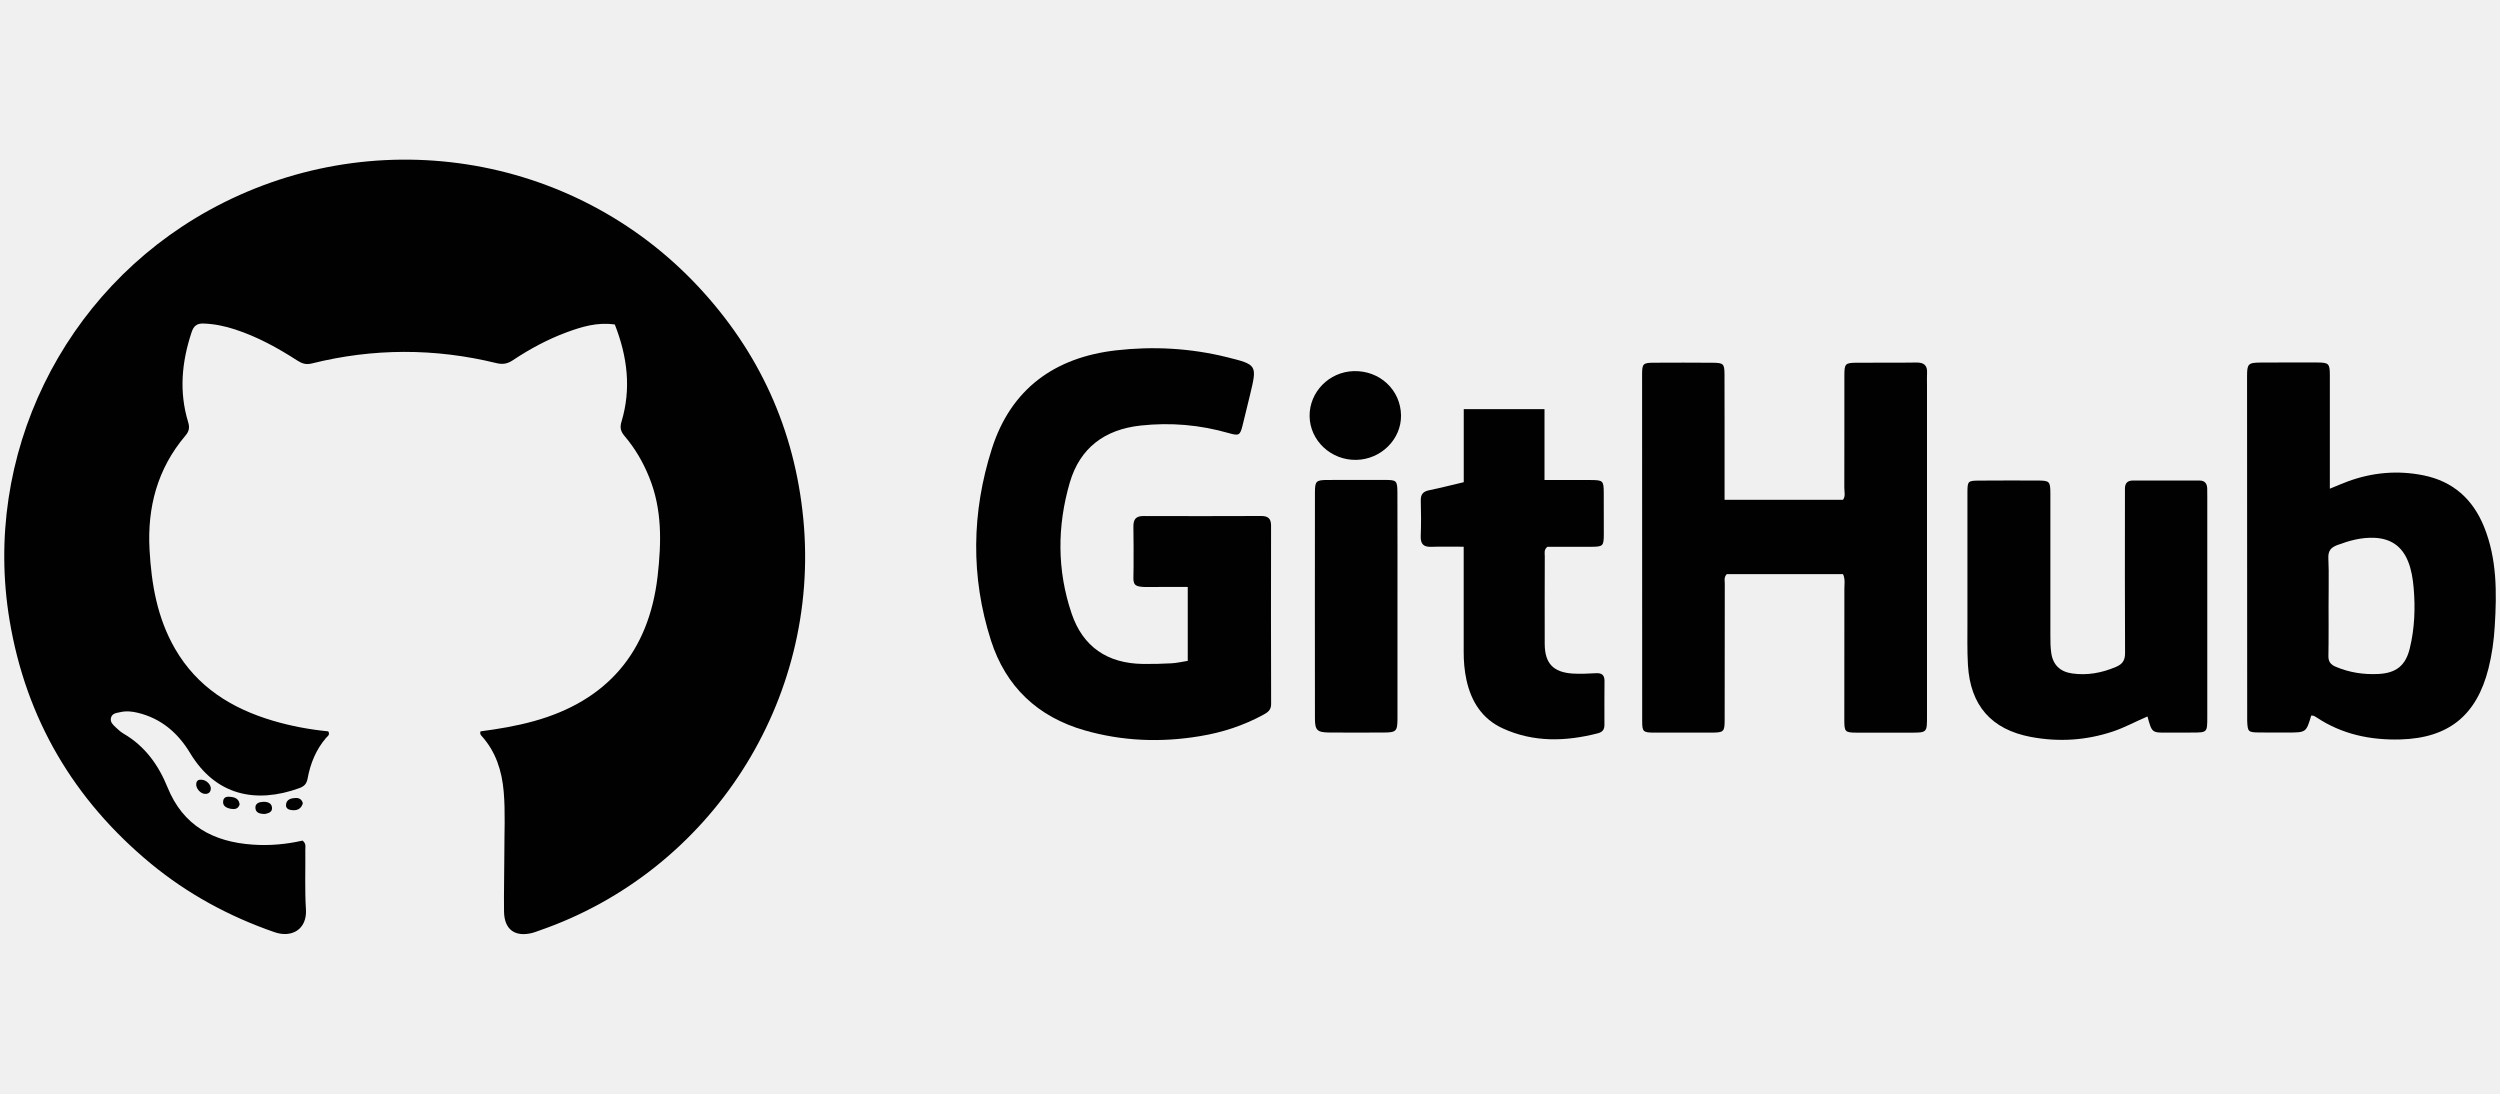
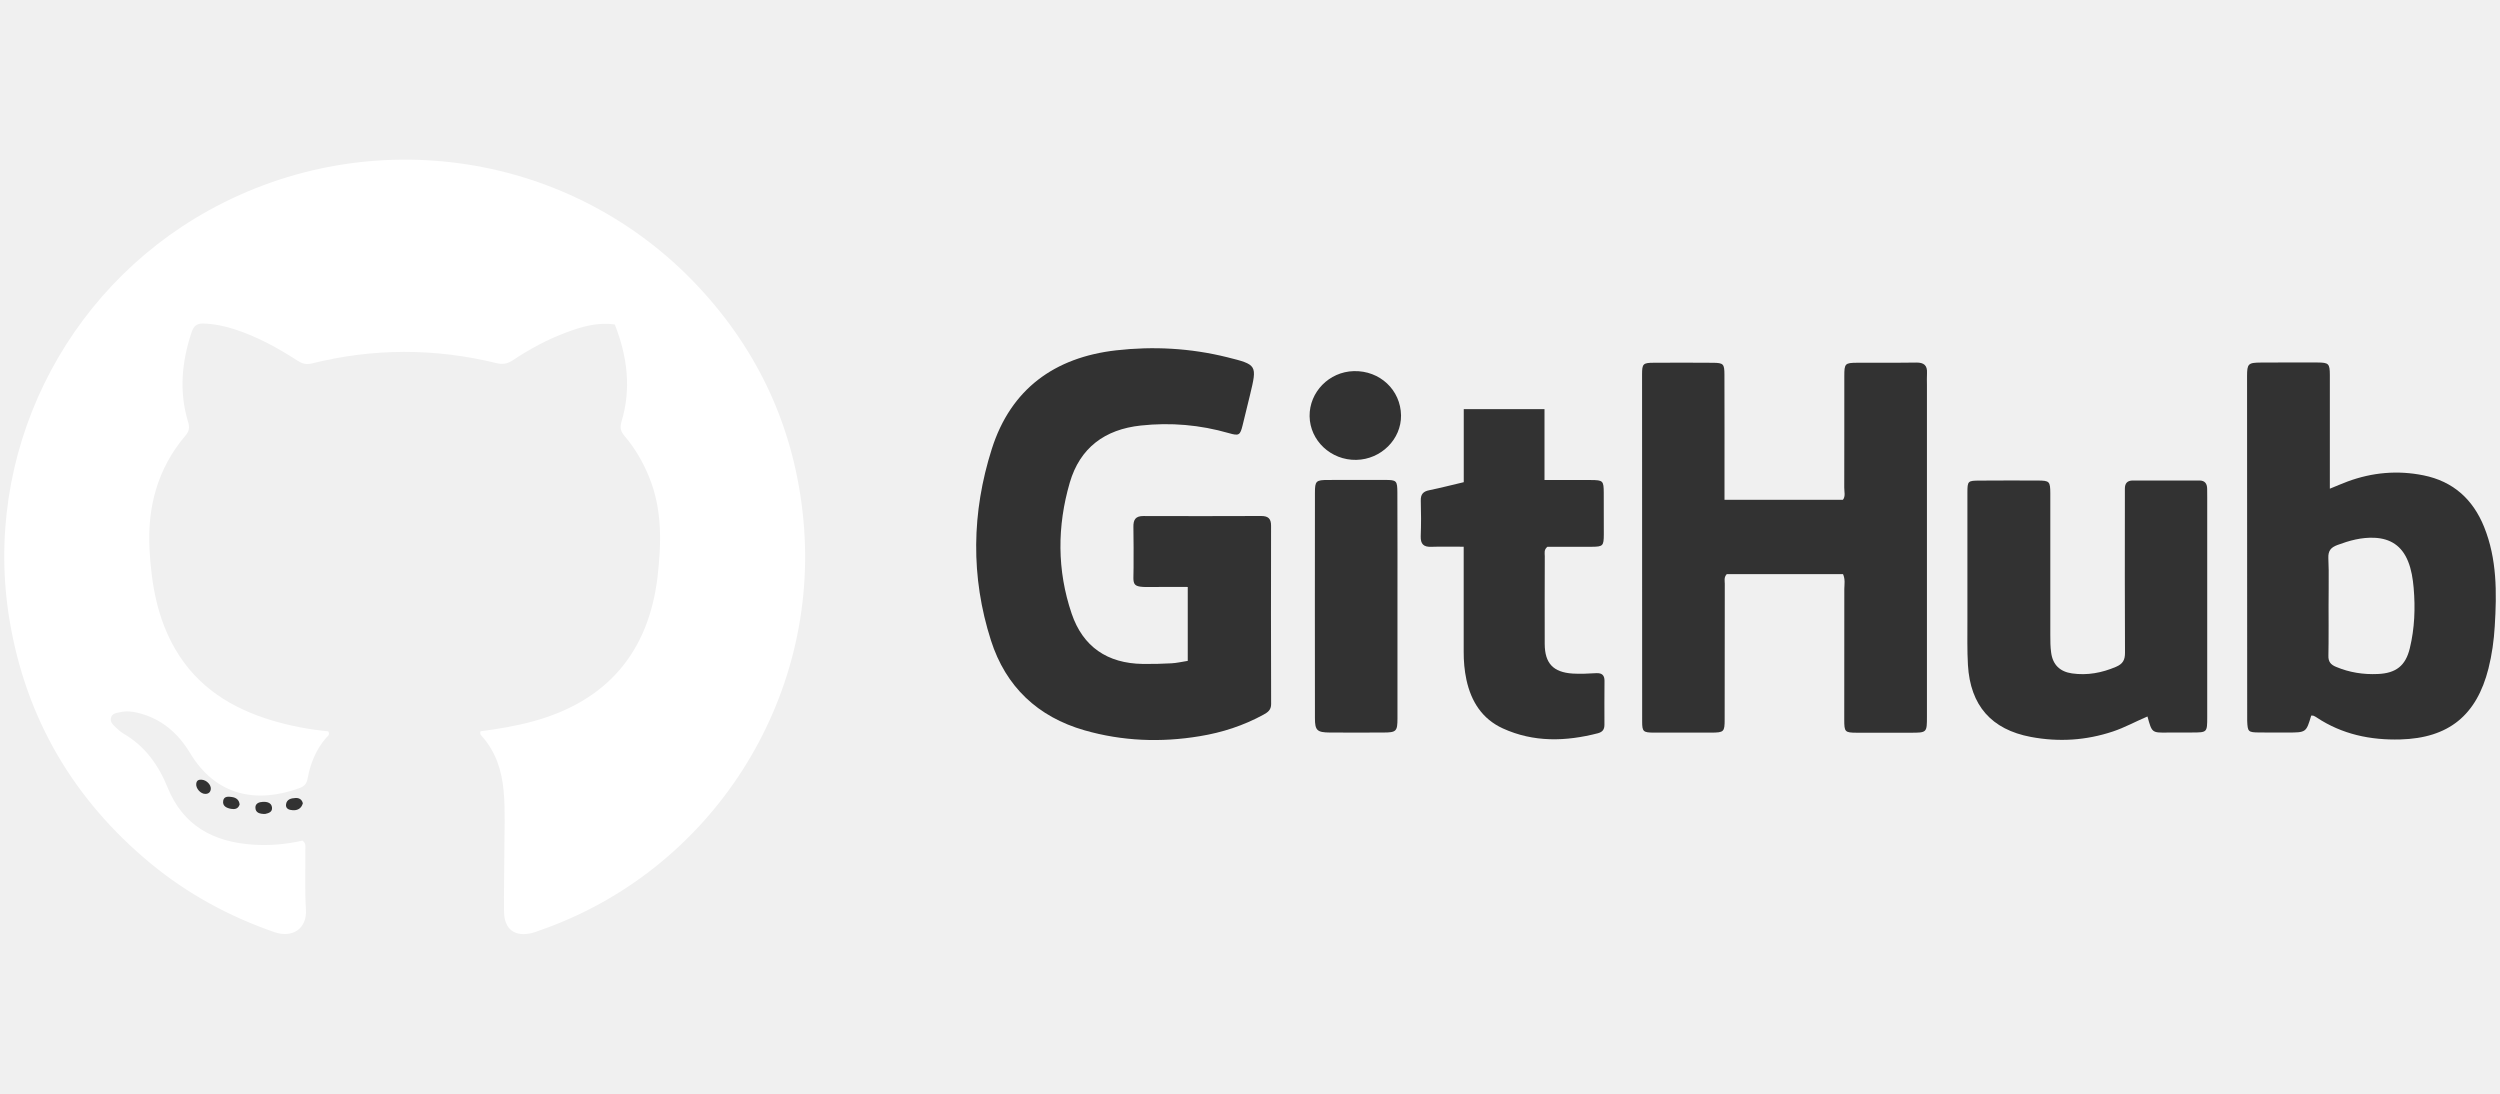
- <svg xmlns="http://www.w3.org/2000/svg" version="1.0" id="Layer_1" x="0px" y="0px" width="80px" height="35px" viewBox="0 0 80 35" enable-background="new 0 0 80 35" xml:space="preserve">
+ <svg xmlns="http://www.w3.org/2000/svg" version="1.1" id="Layer_1" x="0px" y="0px" width="80px" height="35px" viewBox="0 0 80 35" enable-background="new 0 0 80 35" xml:space="preserve">
  <g id="footer_x5F_logos">
    <g>
-       <path fill="#010101" d="M19.674,10.384c-0.561-0.081-1.057,0.071-1.545,0.251c-0.608,0.225-1.178,0.533-1.717,0.892    c-0.174,0.116-0.324,0.142-0.529,0.092c-1.968-0.481-3.94-0.479-5.906,0.012c-0.184,0.045-0.311,0.003-0.459-0.091    c-0.629-0.407-1.283-0.765-1.998-0.999c-0.326-0.106-0.658-0.176-1.006-0.188c-0.213-0.007-0.315,0.076-0.382,0.276    c-0.317,0.95-0.407,1.908-0.112,2.876c0.058,0.187,0.026,0.304-0.092,0.442C5.037,15,4.711,16.234,4.785,17.588    c0.061,1.11,0.248,2.189,0.816,3.172c0.709,1.227,1.812,1.911,3.133,2.303c0.582,0.172,1.178,0.283,1.77,0.34    c0.066,0.115-0.024,0.156-0.068,0.207c-0.323,0.375-0.503,0.818-0.592,1.299c-0.031,0.175-0.109,0.254-0.271,0.313    c-1.384,0.5-2.672,0.236-3.49-1.125c-0.388-0.643-0.922-1.105-1.67-1.287c-0.189-0.047-0.379-0.065-0.564-0.021    c-0.114,0.026-0.267,0.032-0.3,0.19c-0.026,0.131,0.067,0.213,0.149,0.291c0.082,0.08,0.169,0.157,0.266,0.213    c0.678,0.396,1.11,1.004,1.395,1.707c0.5,1.237,1.467,1.75,2.727,1.838c0.543,0.039,1.084-0.012,1.595-0.129    c0.126,0.097,0.087,0.205,0.089,0.302c0.007,0.634-0.02,1.271,0.02,1.901c0.039,0.623-0.439,0.922-1.002,0.729    c-1.451-0.502-2.783-1.223-3.968-2.201c-2.458-2.035-3.987-4.625-4.513-7.777C-0.572,14.591,2.004,9.317,6.684,6.731    C11.862,3.87,18.311,4.86,22.338,9.164c1.958,2.093,3.092,4.579,3.368,7.443c0.56,5.8-2.954,11.275-8.454,13.173    c-0.07,0.024-0.143,0.054-0.215,0.073c-0.559,0.142-0.902-0.109-0.908-0.685c-0.009-0.621,0.01-1.243,0.01-1.864    c-0.002-0.658,0.036-1.318-0.021-1.977c-0.058-0.659-0.249-1.266-0.7-1.77c-0.033-0.037-0.071-0.074-0.04-0.154    c0.562-0.074,1.132-0.168,1.69-0.322c2.352-0.646,3.693-2.207,3.975-4.637c0.123-1.078,0.151-2.147-0.273-3.182    c-0.193-0.474-0.446-0.91-0.775-1.298c-0.127-0.149-0.169-0.268-0.107-0.471C20.203,12.446,20.08,11.419,19.674,10.384z" />
-       <path fill="#010101" d="M38.008,21.148c0-0.789,0-1.545,0-2.365c-0.371,0-0.746-0.006-1.119,0.001    c-0.721,0.014-0.615-0.052-0.615-0.626c-0.001-0.431,0.005-0.862-0.005-1.292c-0.005-0.231,0.063-0.355,0.322-0.353    c1.255,0.005,2.509,0.003,3.765-0.001c0.221-0.001,0.32,0.08,0.318,0.313c-0.004,1.901-0.004,3.804,0.002,5.705    c0,0.189-0.104,0.262-0.244,0.339c-0.639,0.35-1.322,0.572-2.039,0.689c-1.243,0.207-2.477,0.16-3.689-0.188    c-1.499-0.431-2.52-1.397-2.993-2.875c-0.653-2.038-0.618-4.104,0.028-6.133c0.609-1.914,2.008-2.926,3.975-3.151    c1.191-0.136,2.381-0.071,3.55,0.219c0.968,0.241,0.967,0.248,0.735,1.214c-0.077,0.32-0.154,0.64-0.234,0.959    c-0.08,0.327-0.117,0.351-0.439,0.258c-0.926-0.267-1.863-0.348-2.822-0.244c-1.152,0.124-1.945,0.713-2.271,1.826    c-0.406,1.395-0.41,2.807,0.059,4.19c0.361,1.066,1.145,1.596,2.277,1.613c0.305,0.004,0.609-0.003,0.914-0.02    C37.643,21.219,37.804,21.18,38.008,21.148z" />
-       <path fill="#010101" d="M58.977,18.372c-1.261,0-2.5,0-3.721,0c-0.097,0.104-0.063,0.212-0.063,0.31    c-0.002,1.445-0.002,2.891-0.004,4.336c0,0.402-0.021,0.424-0.433,0.426c-0.608,0.002-1.218,0.002-1.825,0    c-0.347-0.002-0.381-0.029-0.381-0.357c-0.003-3.702-0.003-7.403-0.003-11.105c0-0.342,0.031-0.373,0.369-0.375    c0.633-0.004,1.269-0.004,1.899,0.001c0.336,0.003,0.367,0.035,0.369,0.375c0.004,1.179,0.002,2.358,0.002,3.537    c0,0.15,0,0.3,0,0.473c1.278,0,2.527,0,3.789,0c0.09-0.114,0.041-0.259,0.043-0.392c0.004-1.191,0-2.383,0.002-3.575    c0-0.39,0.023-0.416,0.402-0.419c0.635-0.005,1.268,0.004,1.902-0.006c0.242-0.003,0.355,0.089,0.342,0.334    c-0.008,0.126-0.002,0.254-0.002,0.38c0,3.537,0,7.075,0,10.611c0,0.519,0,0.519-0.535,0.519c-0.568,0-1.141,0.002-1.71,0    c-0.382-0.002-0.401-0.023-0.401-0.418c-0.002-1.395,0.002-2.789,0.002-4.183C59.021,18.693,59.051,18.541,58.977,18.372z" />
-       <path fill="#010101" d="M68.719,22.927c-0.389,0.165-0.732,0.356-1.104,0.48c-0.863,0.288-1.738,0.342-2.627,0.175    c-1.264-0.238-1.938-1.006-2.014-2.301c-0.027-0.469-0.015-0.938-0.016-1.407c-0.001-1.37-0.001-2.738,0-4.108    c0.001-0.375,0.012-0.385,0.385-0.387c0.62-0.004,1.242-0.005,1.863-0.002c0.382,0.001,0.404,0.027,0.406,0.416    c0,1.508-0.002,3.018,0,4.525c0,0.189,0,0.381,0.027,0.568c0.051,0.385,0.28,0.608,0.666,0.664c0.491,0.07,0.955-0.017,1.41-0.211    c0.217-0.093,0.289-0.218,0.287-0.456c-0.01-1.61-0.004-3.22-0.004-4.83c0-0.14,0.002-0.279,0-0.418    c0-0.17,0.08-0.258,0.255-0.258c0.708,0.001,1.419,0,2.13,0c0.178,0,0.246,0.103,0.248,0.267c0,0.089,0.002,0.177,0.002,0.266    c0,2.345,0,4.69,0,7.036c0,0.494-0.002,0.494-0.478,0.496c-0.267,0-0.532,0-0.8,0.002C68.861,23.448,68.861,23.448,68.719,22.927z    " />
-       <path fill="#010101" d="M46.838,17.495c-0.382,0-0.711-0.008-1.039,0.003c-0.244,0.009-0.343-0.089-0.336-0.336    c0.014-0.38,0.014-0.761,0.002-1.141c-0.006-0.204,0.076-0.295,0.271-0.334c0.359-0.073,0.711-0.165,1.104-0.257    c0-0.778,0-1.546,0-2.338c0.869,0,1.701,0,2.584,0c0,0.753,0,1.493,0,2.269c0.529,0,1.008-0.001,1.488,0    c0.386,0.002,0.406,0.024,0.408,0.408c0.002,0.444,0.004,0.888,0.002,1.332c-0.002,0.368-0.026,0.393-0.385,0.396    c-0.48,0.004-0.961,0-1.42,0c-0.119,0.096-0.084,0.205-0.084,0.301c-0.004,0.938-0.004,1.876-0.002,2.813    c0.004,0.615,0.271,0.902,0.895,0.943c0.252,0.016,0.507,0,0.76-0.012c0.18-0.008,0.258,0.071,0.258,0.244    c-0.002,0.469-0.006,0.938-0.002,1.408c0,0.149-0.059,0.23-0.205,0.27c-1.033,0.266-2.061,0.297-3.049-0.156    c-0.658-0.301-1.011-0.858-1.162-1.553c-0.064-0.298-0.09-0.601-0.088-0.906c0.002-0.977,0-1.953,0-2.929    C46.838,17.795,46.838,17.67,46.838,17.495z" />
-       <path fill="#010101" d="M44.719,19.421c0,1.19,0.002,2.38,0,3.57c0,0.413-0.039,0.45-0.459,0.45c-0.57,0.002-1.141,0.004-1.711,0    c-0.402-0.004-0.471-0.069-0.471-0.457c-0.004-2.406-0.002-4.812,0-7.217c0-0.376,0.035-0.407,0.415-0.408    c0.606-0.001,1.215-0.002,1.823-0.001c0.379,0,0.399,0.019,0.401,0.416C44.721,16.99,44.719,18.206,44.719,19.421z" />
-       <path fill="#010101" d="M43.402,14.716c-0.811,0.016-1.484-0.616-1.495-1.398c-0.009-0.773,0.624-1.421,1.413-1.442    c0.834-0.023,1.502,0.603,1.513,1.417C44.842,14.056,44.195,14.7,43.402,14.716z" />
-       <path fill="#010101" d="M8.482,26.047c-0.174,0-0.302-0.038-0.309-0.195c-0.008-0.145,0.123-0.188,0.236-0.193    c0.127-0.008,0.278,0.025,0.295,0.177C8.723,25.996,8.576,26.025,8.482,26.047z" />
-       <path fill="#010101" d="M9.691,25.706c-0.05,0.174-0.176,0.229-0.321,0.221c-0.112-0.006-0.243-0.043-0.215-0.2    c0.026-0.152,0.165-0.184,0.292-0.191C9.568,25.525,9.664,25.582,9.691,25.706z" />
-       <path fill="#010101" d="M6.746,25.245c-0.01,0.104-0.07,0.157-0.171,0.16c-0.153,0.004-0.31-0.173-0.296-0.321    c0.011-0.118,0.084-0.141,0.182-0.132C6.611,24.964,6.754,25.111,6.746,25.245z" />
-       <path fill="#010101" d="M7.668,25.744c-0.046,0.143-0.158,0.16-0.275,0.139c-0.141-0.025-0.283-0.088-0.25-0.264    c0.027-0.145,0.17-0.131,0.281-0.114C7.56,25.525,7.654,25.598,7.668,25.744z" />
-       <path fill="#010101" d="M79.49,16.858c-0.359-0.885-0.992-1.456-1.938-1.647c-0.827-0.167-1.638-0.095-2.429,0.197    c-0.164,0.061-0.324,0.131-0.568,0.23c0-0.239,0-0.4,0-0.562c0-1.027,0.002-2.054,0-3.081c-0.002-0.358-0.037-0.393-0.391-0.395    c-0.609-0.003-1.219-0.001-1.825,0.002c-0.397,0.002-0.433,0.04-0.433,0.436c0,3.613,0.002,7.226,0.004,10.839    c0,0.063-0.002,0.127,0,0.189c0.014,0.349,0.031,0.369,0.371,0.373c0.305,0.004,0.607,0.002,0.912,0.002    c0.604,0,0.604,0,0.766-0.543c0.025,0.002,0.053-0.002,0.074,0.007c0.035,0.014,0.068,0.032,0.1,0.054    c0.813,0.54,1.721,0.729,2.678,0.703c1.545-0.042,2.441-0.771,2.82-2.27c0.111-0.443,0.174-0.896,0.201-1.351    C79.898,18.962,79.906,17.886,79.49,16.858z M77.115,20.74c-0.135,0.566-0.445,0.803-1.024,0.828    c-0.461,0.021-0.905-0.047-1.336-0.227c-0.175-0.072-0.253-0.168-0.246-0.365c0.003-0.129,0.005-0.26,0.005-0.39    c0.004-0.39,0-0.778,0-1.169s0.008-0.779,0.004-1.169c-0.004-0.13-0.006-0.26-0.011-0.389c-0.009-0.236,0.083-0.34,0.288-0.417    c0.383-0.143,0.768-0.25,1.184-0.232c0.521,0.022,0.881,0.265,1.078,0.751c0.111,0.274,0.154,0.562,0.18,0.851    C77.293,19.462,77.268,20.107,77.115,20.74z" />
+       <path fill="#FFFFFF" d="M19.674,10.384c-0.561-0.081-1.057,0.071-1.545,0.251c-0.608,0.225-1.178,0.533-1.717,0.892    c-0.174,0.116-0.324,0.142-0.529,0.092c-1.968-0.481-3.94-0.479-5.906,0.012c-0.184,0.045-0.311,0.003-0.459-0.091    c-0.629-0.407-1.283-0.765-1.998-0.999c-0.326-0.106-0.658-0.176-1.006-0.188c-0.213-0.007-0.315,0.076-0.382,0.276    c-0.317,0.95-0.407,1.908-0.112,2.876c0.058,0.187,0.026,0.304-0.092,0.442C5.037,15,4.711,16.234,4.785,17.588    c0.061,1.11,0.248,2.189,0.816,3.172c0.709,1.227,1.812,1.911,3.133,2.303c0.582,0.172,1.178,0.283,1.77,0.34    c0.066,0.115-0.024,0.156-0.068,0.207c-0.323,0.375-0.503,0.818-0.592,1.3c-0.031,0.175-0.109,0.254-0.271,0.313    c-1.384,0.5-2.672,0.235-3.49-1.125c-0.388-0.644-0.922-1.105-1.67-1.287c-0.189-0.047-0.379-0.065-0.564-0.021    c-0.114,0.025-0.267,0.031-0.3,0.189c-0.026,0.131,0.067,0.213,0.149,0.291c0.082,0.08,0.169,0.157,0.266,0.213    c0.678,0.396,1.11,1.004,1.395,1.707c0.5,1.237,1.467,1.75,2.727,1.838c0.543,0.039,1.084-0.012,1.595-0.129    c0.126,0.098,0.087,0.205,0.089,0.303c0.007,0.634-0.02,1.271,0.02,1.9c0.039,0.623-0.439,0.922-1.002,0.729    c-1.451-0.502-2.783-1.224-3.968-2.201c-2.458-2.035-3.987-4.625-4.513-7.776C-0.572,14.591,2.004,9.317,6.684,6.731    C11.862,3.87,18.311,4.86,22.338,9.164c1.958,2.093,3.092,4.579,3.368,7.443c0.56,5.8-2.954,11.275-8.454,13.173    c-0.07,0.024-0.143,0.054-0.215,0.073c-0.559,0.142-0.902-0.109-0.908-0.686c-0.009-0.621,0.01-1.243,0.01-1.863    c-0.002-0.658,0.036-1.318-0.021-1.978c-0.058-0.659-0.249-1.267-0.7-1.771c-0.033-0.037-0.071-0.074-0.04-0.154    c0.562-0.073,1.132-0.168,1.69-0.321c2.352-0.646,3.693-2.207,3.975-4.638c0.123-1.077,0.151-2.146-0.273-3.181    c-0.193-0.474-0.446-0.91-0.775-1.298c-0.127-0.149-0.169-0.268-0.107-0.471C20.203,12.446,20.08,11.419,19.674,10.384z" />
+       <path fill="#323232" d="M38.008,21.148c0-0.789,0-1.545,0-2.365c-0.371,0-0.746-0.006-1.119,0.001    c-0.721,0.014-0.615-0.052-0.615-0.626c-0.001-0.431,0.005-0.862-0.005-1.292c-0.005-0.231,0.063-0.355,0.322-0.353    c1.255,0.005,2.509,0.003,3.765-0.001c0.221-0.001,0.32,0.08,0.318,0.313c-0.004,1.901-0.004,3.804,0.002,5.705    c0,0.188-0.104,0.262-0.244,0.339c-0.639,0.35-1.322,0.572-2.039,0.689c-1.243,0.207-2.477,0.159-3.689-0.188    c-1.499-0.431-2.52-1.397-2.993-2.875c-0.653-2.038-0.618-4.104,0.028-6.133c0.609-1.914,2.008-2.926,3.975-3.151    c1.191-0.136,2.381-0.071,3.55,0.219c0.968,0.241,0.967,0.248,0.735,1.214c-0.077,0.32-0.154,0.64-0.234,0.959    c-0.08,0.327-0.117,0.351-0.439,0.258c-0.926-0.267-1.863-0.348-2.822-0.244c-1.152,0.124-1.945,0.713-2.271,1.826    c-0.406,1.395-0.41,2.807,0.059,4.19c0.361,1.066,1.145,1.596,2.277,1.613c0.305,0.004,0.609-0.003,0.914-0.02    C37.643,21.219,37.804,21.18,38.008,21.148z" />
+       <path fill="#323232" d="M58.977,18.372c-1.261,0-2.5,0-3.721,0c-0.097,0.104-0.063,0.212-0.063,0.31    c-0.002,1.445-0.002,2.892-0.004,4.336c0,0.402-0.021,0.424-0.434,0.426c-0.607,0.002-1.218,0.002-1.824,0    c-0.348-0.002-0.382-0.028-0.382-0.356c-0.003-3.702-0.003-7.403-0.003-11.105c0-0.342,0.031-0.373,0.369-0.375    c0.633-0.004,1.27-0.004,1.898,0.001c0.336,0.003,0.367,0.035,0.369,0.375c0.004,1.179,0.002,2.358,0.002,3.537    c0,0.15,0,0.3,0,0.473c1.278,0,2.527,0,3.789,0c0.09-0.114,0.041-0.259,0.043-0.392c0.004-1.191,0-2.383,0.002-3.575    c0-0.39,0.023-0.416,0.402-0.419c0.635-0.005,1.268,0.004,1.902-0.006c0.242-0.003,0.355,0.089,0.342,0.334    c-0.008,0.126-0.002,0.254-0.002,0.38c0,3.537,0,7.076,0,10.611c0,0.52,0,0.52-0.535,0.52c-0.568,0-1.141,0.002-1.71,0    c-0.382-0.002-0.401-0.023-0.401-0.418c-0.002-1.396,0.002-2.789,0.002-4.184C59.021,18.693,59.051,18.541,58.977,18.372z" />
+       <path fill="#323232" d="M68.719,22.927c-0.389,0.165-0.732,0.356-1.104,0.48c-0.863,0.288-1.738,0.342-2.627,0.175    c-1.264-0.238-1.938-1.006-2.014-2.301c-0.027-0.469-0.016-0.938-0.017-1.407c-0.001-1.37-0.001-2.738,0-4.108    c0.001-0.375,0.013-0.385,0.385-0.387c0.62-0.004,1.242-0.005,1.863-0.002c0.382,0.001,0.403,0.027,0.405,0.416    c0,1.508-0.002,3.018,0,4.525c0,0.188,0,0.381,0.027,0.567c0.051,0.386,0.28,0.608,0.666,0.664c0.491,0.07,0.955-0.017,1.41-0.211    c0.217-0.093,0.289-0.218,0.287-0.456c-0.01-1.609-0.004-3.22-0.004-4.83c0-0.14,0.002-0.279,0-0.418    c0-0.17,0.08-0.258,0.255-0.258c0.708,0.001,1.419,0,2.13,0c0.178,0,0.246,0.103,0.248,0.267c0,0.089,0.002,0.177,0.002,0.266    c0,2.345,0,4.689,0,7.035c0,0.494-0.002,0.494-0.479,0.496c-0.266,0-0.531,0-0.799,0.002    C68.861,23.448,68.861,23.448,68.719,22.927z" />
+       <path fill="#323232" d="M46.838,17.495c-0.382,0-0.711-0.008-1.039,0.003c-0.244,0.009-0.343-0.089-0.336-0.336    c0.014-0.38,0.014-0.761,0.002-1.141c-0.006-0.204,0.076-0.295,0.271-0.334c0.359-0.073,0.711-0.165,1.104-0.257    c0-0.778,0-1.546,0-2.338c0.869,0,1.701,0,2.584,0c0,0.753,0,1.493,0,2.269c0.529,0,1.008-0.001,1.488,0    c0.386,0.002,0.406,0.024,0.408,0.408c0.002,0.444,0.004,0.888,0.002,1.332c-0.002,0.368-0.026,0.393-0.385,0.396    c-0.48,0.004-0.961,0-1.42,0c-0.119,0.096-0.084,0.205-0.084,0.301c-0.004,0.938-0.004,1.876-0.002,2.813    c0.004,0.615,0.271,0.902,0.895,0.943c0.252,0.016,0.507,0,0.76-0.013c0.18-0.008,0.258,0.071,0.258,0.244    c-0.002,0.469-0.006,0.938-0.002,1.407c0,0.149-0.059,0.23-0.205,0.271c-1.033,0.267-2.061,0.297-3.049-0.155    c-0.658-0.302-1.011-0.858-1.162-1.554c-0.064-0.298-0.09-0.601-0.088-0.905c0.002-0.978,0-1.953,0-2.93    C46.838,17.795,46.838,17.67,46.838,17.495z" />
+       <path fill="#323232" d="M44.719,19.421c0,1.19,0.002,2.38,0,3.57c0,0.413-0.039,0.45-0.459,0.45c-0.57,0.002-1.141,0.004-1.711,0    c-0.402-0.004-0.471-0.069-0.471-0.457c-0.004-2.406-0.002-4.813,0-7.217c0-0.376,0.035-0.407,0.415-0.408    c0.606-0.001,1.215-0.002,1.823-0.001c0.379,0,0.398,0.019,0.4,0.416C44.721,16.99,44.719,18.206,44.719,19.421z" />
+       <path fill="#323232" d="M43.402,14.716c-0.812,0.016-1.484-0.616-1.495-1.398c-0.009-0.773,0.624-1.421,1.413-1.442    c0.834-0.023,1.502,0.603,1.513,1.417C44.842,14.056,44.195,14.7,43.402,14.716z" />
+       <path fill="#323232" d="M8.482,26.047c-0.174,0-0.302-0.038-0.309-0.195c-0.008-0.145,0.123-0.188,0.236-0.192    c0.127-0.009,0.278,0.024,0.295,0.177C8.723,25.996,8.576,26.025,8.482,26.047z" />
+       <path fill="#323232" d="M9.691,25.706c-0.05,0.174-0.176,0.229-0.321,0.221c-0.112-0.006-0.243-0.043-0.215-0.2    c0.026-0.151,0.165-0.184,0.292-0.19C9.568,25.525,9.664,25.582,9.691,25.706z" />
+       <path fill="#323232" d="M6.746,25.245c-0.01,0.104-0.07,0.157-0.171,0.16c-0.153,0.004-0.31-0.173-0.296-0.321    c0.011-0.118,0.084-0.141,0.182-0.132C6.611,24.964,6.754,25.111,6.746,25.245z" />
+       <path fill="#323232" d="M7.668,25.744c-0.046,0.143-0.158,0.16-0.275,0.139c-0.141-0.025-0.283-0.088-0.25-0.264    c0.027-0.145,0.17-0.131,0.281-0.114C7.56,25.525,7.654,25.598,7.668,25.744z" />
+       <path fill="#323232" d="M79.49,16.858c-0.359-0.885-0.992-1.456-1.938-1.647c-0.827-0.167-1.638-0.095-2.429,0.197    c-0.164,0.061-0.324,0.131-0.568,0.23c0-0.239,0-0.4,0-0.562c0-1.027,0.002-2.054,0-3.081c-0.002-0.358-0.037-0.393-0.391-0.395    c-0.609-0.003-1.219-0.001-1.825,0.002c-0.397,0.002-0.433,0.04-0.433,0.436c0,3.613,0.002,7.226,0.004,10.839    c0,0.063-0.002,0.127,0,0.189c0.014,0.349,0.031,0.369,0.371,0.373c0.305,0.004,0.607,0.002,0.912,0.002    c0.604,0,0.604,0,0.766-0.543c0.025,0.002,0.053-0.002,0.074,0.006c0.035,0.015,0.068,0.033,0.1,0.055    c0.813,0.54,1.721,0.729,2.678,0.703c1.545-0.042,2.441-0.771,2.82-2.27c0.111-0.443,0.174-0.896,0.201-1.352    C79.898,18.962,79.906,17.886,79.49,16.858z M77.115,20.74c-0.135,0.566-0.445,0.803-1.024,0.828    c-0.461,0.021-0.905-0.047-1.336-0.228c-0.175-0.071-0.253-0.168-0.246-0.364c0.003-0.129,0.005-0.261,0.005-0.391    c0.004-0.391,0-0.777,0-1.169s0.008-0.778,0.004-1.169c-0.004-0.13-0.006-0.26-0.011-0.389c-0.009-0.236,0.083-0.34,0.288-0.417    c0.383-0.143,0.768-0.25,1.184-0.232c0.521,0.022,0.881,0.265,1.078,0.751c0.111,0.273,0.154,0.563,0.18,0.852    C77.293,19.462,77.268,20.107,77.115,20.74z" />
    </g>
  </g>
</svg>
